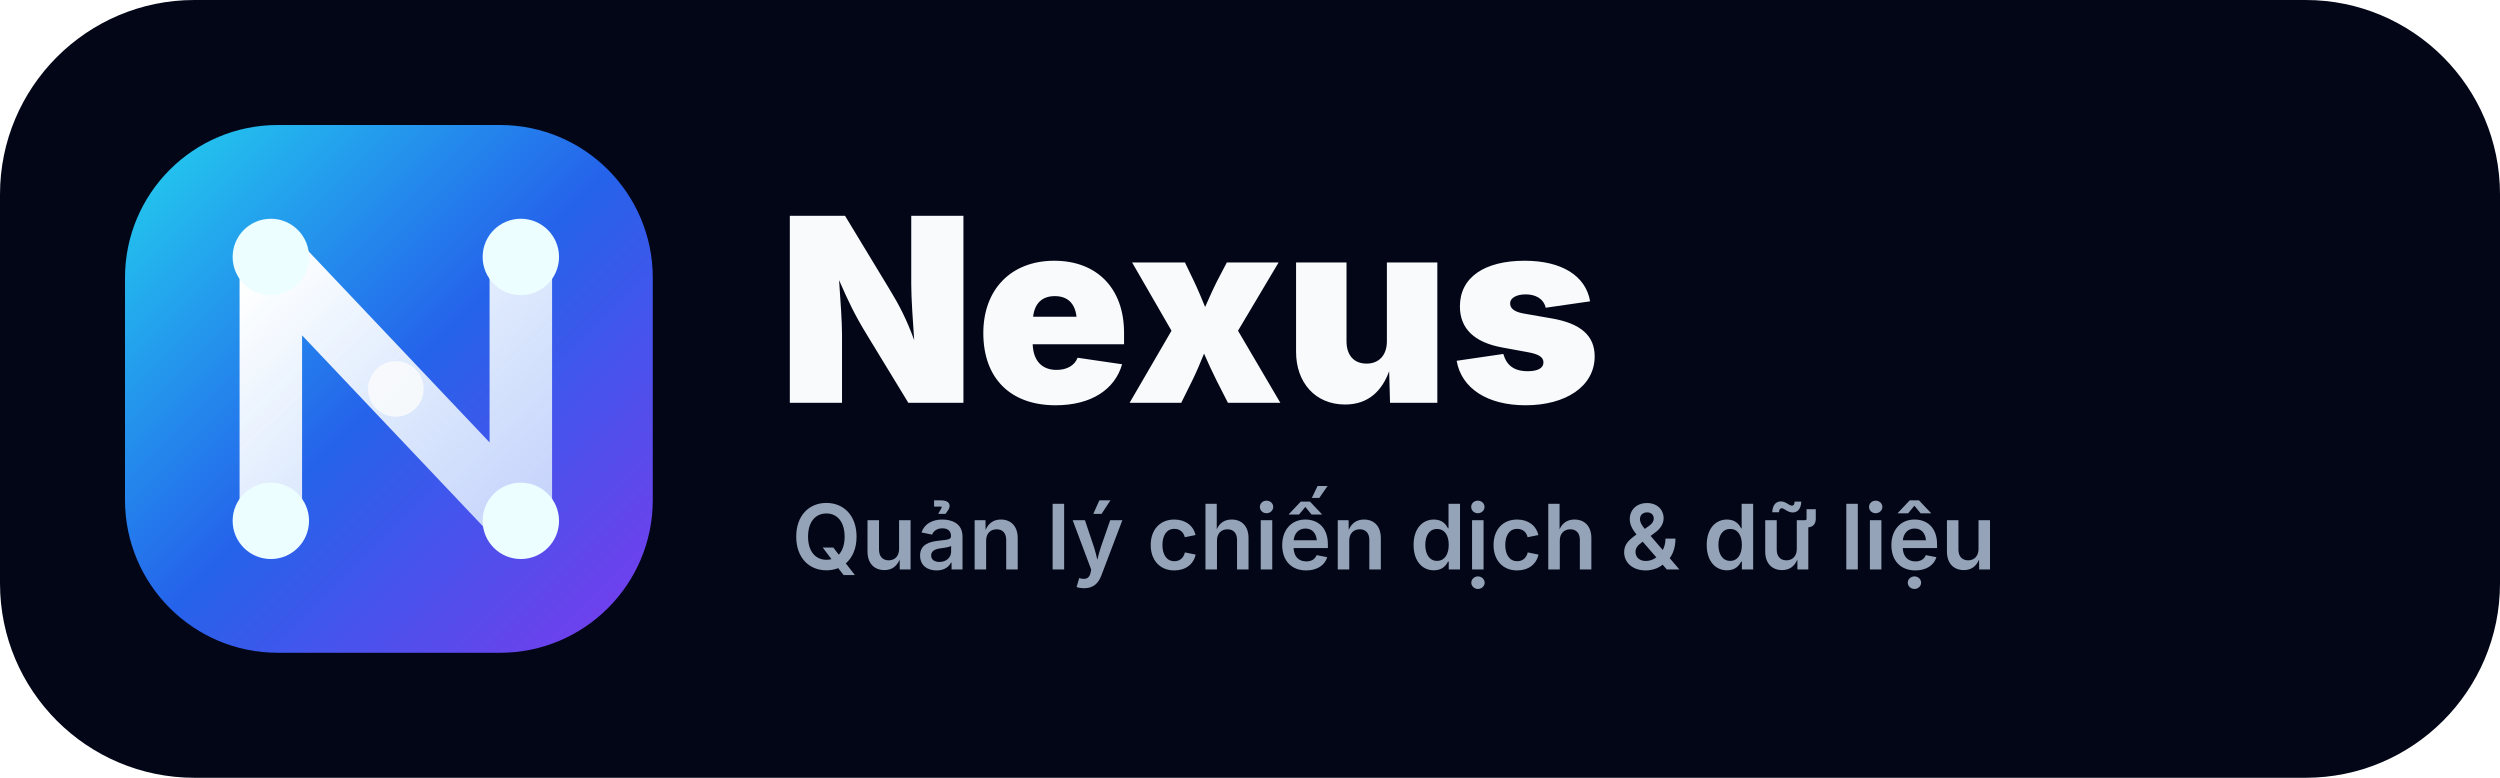
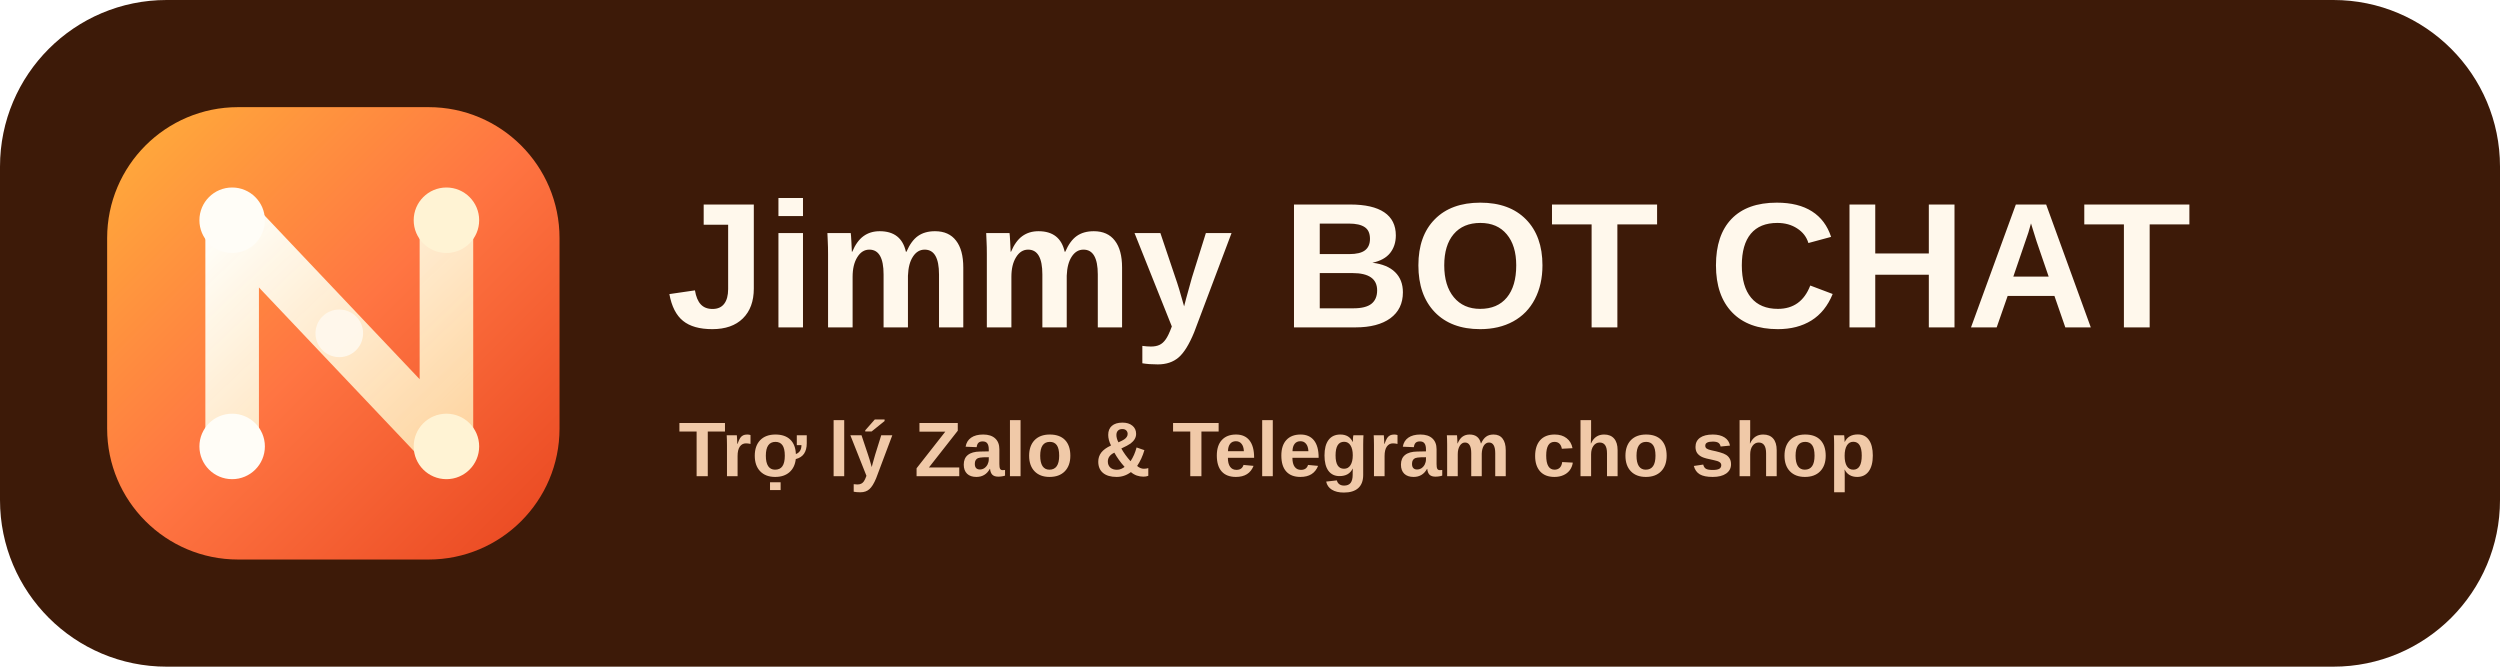
- <svg xmlns="http://www.w3.org/2000/svg" viewBox="0 0 360 112" role="img" aria-label="Nexus">
+ <svg xmlns="http://www.w3.org/2000/svg" viewBox="0 0 420 112" role="img" aria-label="Jimmy BOT CHAT">
  <defs>
-     <linearGradient id="nexusBg" x1="18" y1="18" x2="94" y2="94" gradientUnits="userSpaceOnUse">
-       <stop offset="0" stop-color="#22d3ee" />
-       <stop offset="0.5" stop-color="#2563eb" />
-       <stop offset="1" stop-color="#7c3aed" />
+     <linearGradient id="jimmyWordBg" x1="18" y1="18" x2="94" y2="94" gradientUnits="userSpaceOnUse">
+       <stop offset="0" stop-color="#ffb03a" />
+       <stop offset="0.5" stop-color="#ff7542" />
+       <stop offset="1" stop-color="#e8451f" />
    </linearGradient>
-     <linearGradient id="nexusLine" x1="39" y1="37" x2="75" y2="75" gradientUnits="userSpaceOnUse">
-       <stop offset="0" stop-color="#ffffff" />
-       <stop offset="1" stop-color="#dbeafe" stop-opacity=".86" />
+     <linearGradient id="jimmyWordLine" x1="39" y1="37" x2="75" y2="75" gradientUnits="userSpaceOnUse">
+       <stop offset="0" stop-color="#fffdf7" />
+       <stop offset="1" stop-color="#ffe3b0" stop-opacity=".9" />
    </linearGradient>
  </defs>
-   <rect width="360" height="112" rx="28" fill="#020617" />
-   <rect x="18" y="18" width="76" height="76" rx="22" fill="url(#nexusBg)" />
-   <path d="M39 75V37L75 75V37" fill="none" stroke="url(#nexusLine)" stroke-width="9" stroke-linecap="round" stroke-linejoin="round" />
-   <circle cx="39" cy="37" r="5.5" fill="#ecfeff" />
-   <circle cx="39" cy="75" r="5.5" fill="#ecfeff" />
-   <circle cx="75" cy="37" r="5.5" fill="#ecfeff" />
-   <circle cx="75" cy="75" r="5.5" fill="#ecfeff" />
-   <circle cx="57" cy="56" r="4" fill="#f8fafc" opacity=".95" />
-   <text x="112" y="58" font-family="Inter,Segoe UI,Arial,sans-serif" font-size="37" font-weight="850" fill="#f8fafc">Nexus</text>
-   <text x="114" y="82" font-family="Inter,Segoe UI,Arial,sans-serif" font-size="13" font-weight="600" fill="#94a3b8">Quản lý chiến dịch &amp; dữ liệu</text>
+   <rect width="420" height="112" rx="28" fill="#3d1a08" />
+   <rect x="18" y="18" width="76" height="76" rx="22" fill="url(#jimmyWordBg)" />
+   <path d="M39 75V37L75 75V37" fill="none" stroke="url(#jimmyWordLine)" stroke-width="9" stroke-linecap="round" stroke-linejoin="round" />
+   <circle cx="39" cy="37" r="5.5" fill="#fffdf7" />
+   <circle cx="39" cy="75" r="5.5" fill="#fffdf7" />
+   <circle cx="75" cy="37" r="5.5" fill="#fff3d4" />
+   <circle cx="75" cy="75" r="5.5" fill="#fff3d4" />
+   <circle cx="57" cy="56" r="4" fill="#fff8ec" opacity=".95" />
+   <text x="112" y="55" font-family="Segoe UI,Arial,sans-serif" font-size="30" font-weight="800" fill="#fff8ec">Jimmy BOT CHAT</text>
+   <text x="114" y="80" font-family="Segoe UI,Arial,sans-serif" font-size="13" font-weight="600" fill="#f0c9a8">Trợ lý Zalo &amp; Telegram cho shop</text>
</svg>
